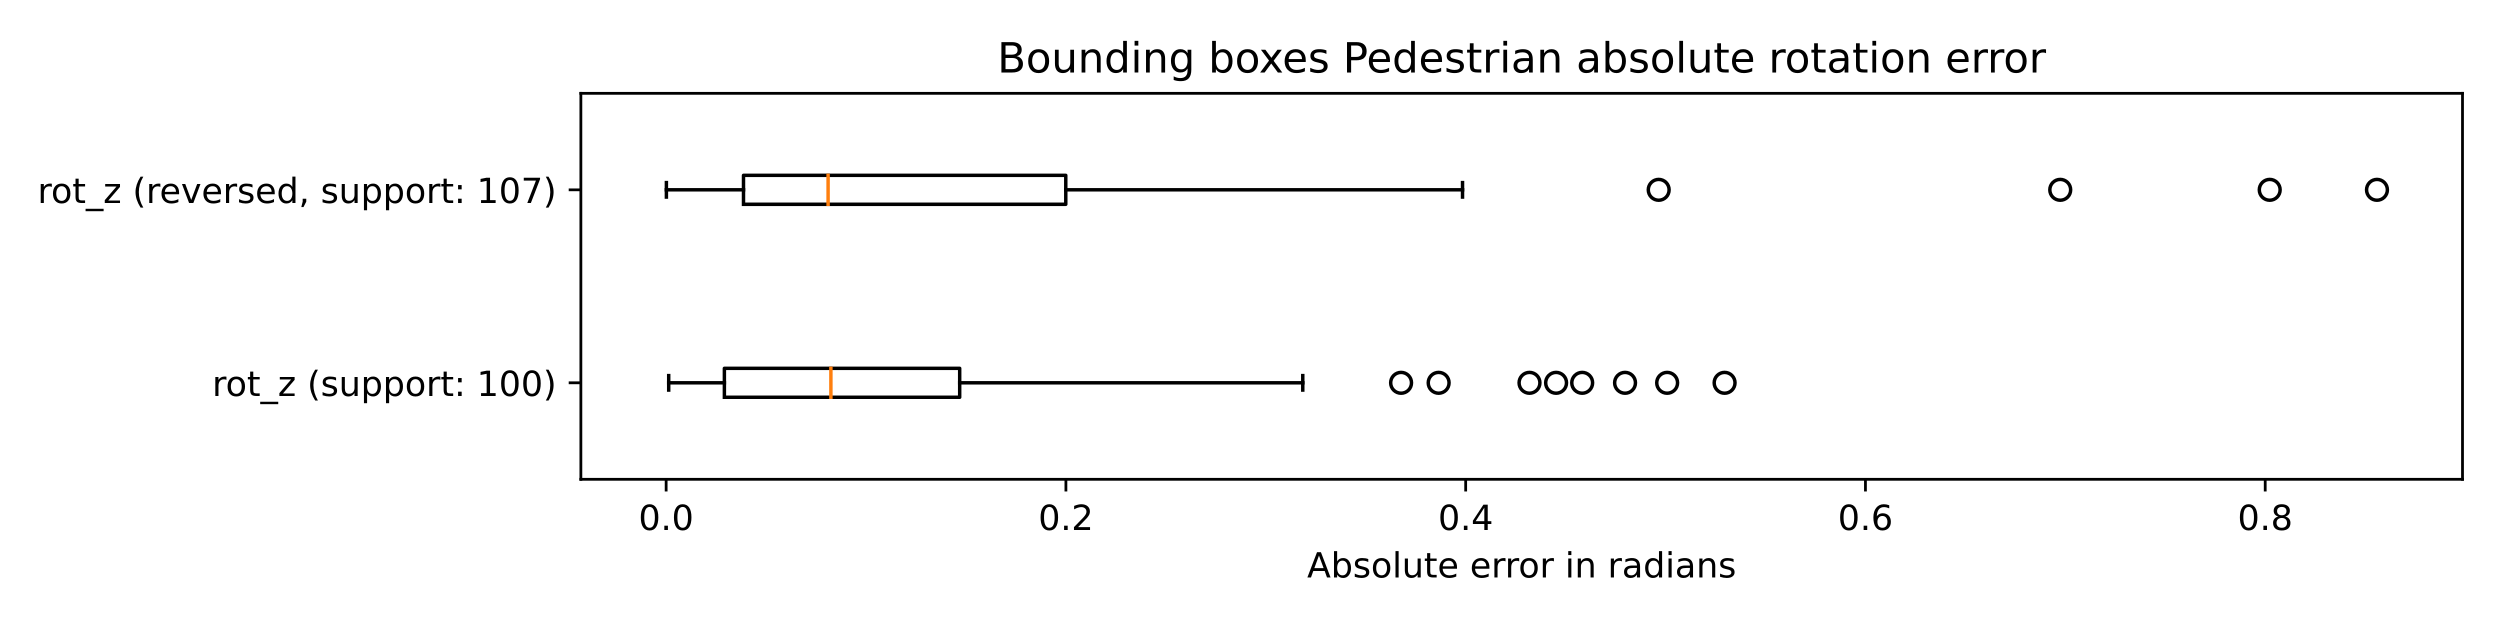
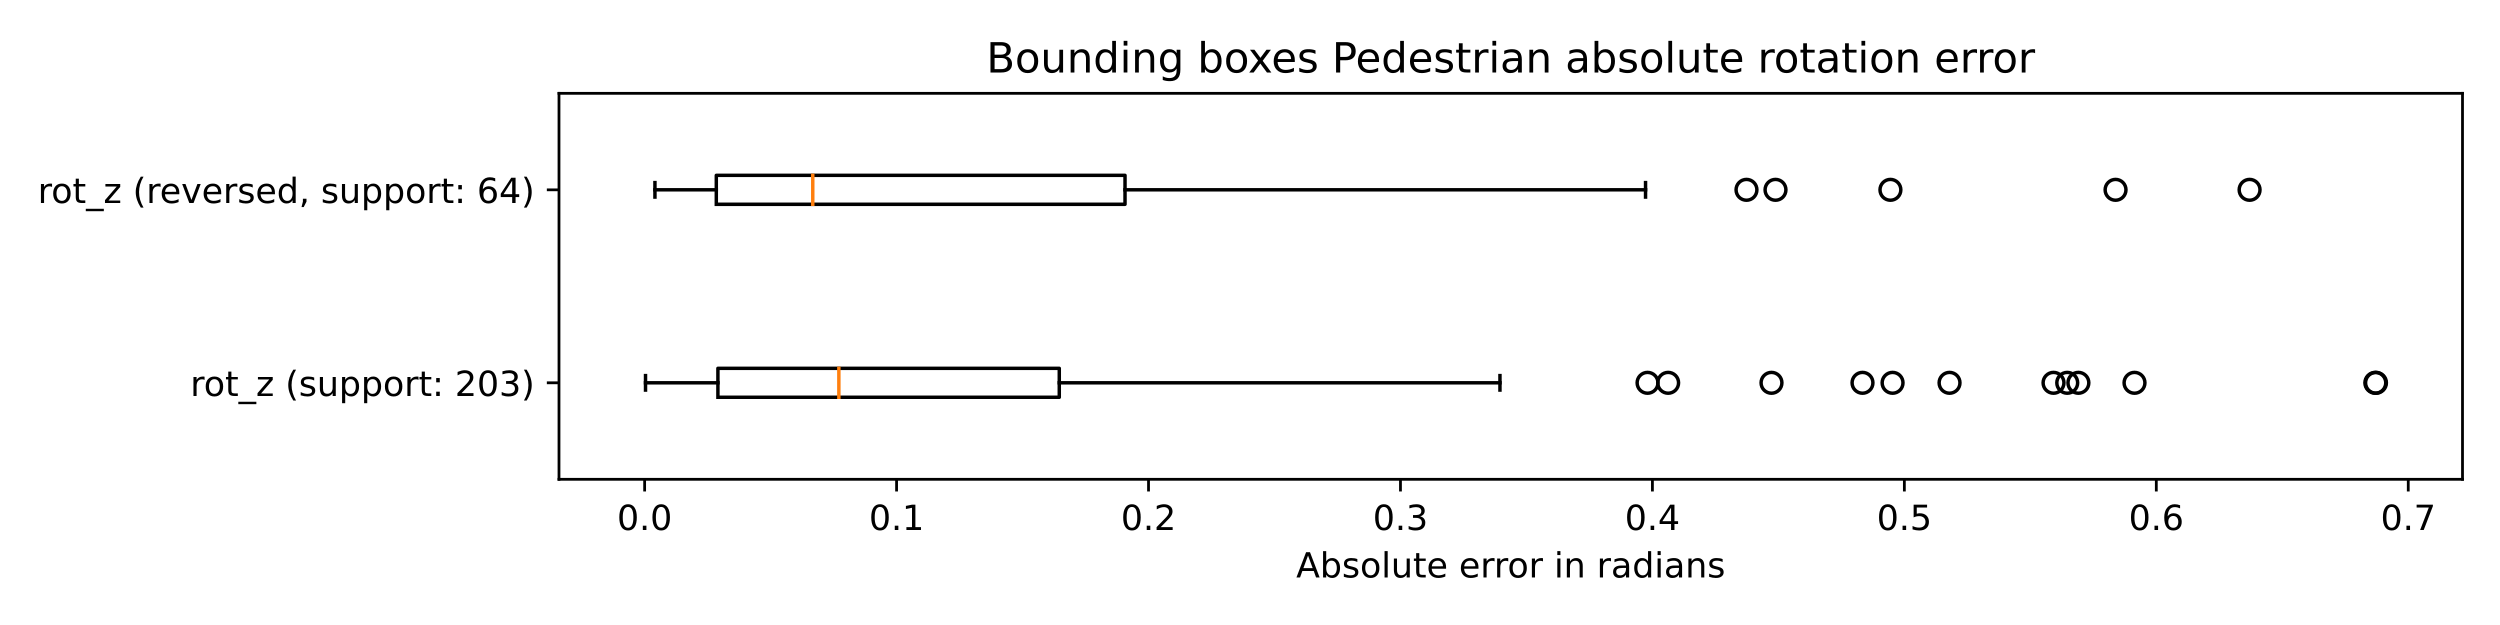
<svg xmlns="http://www.w3.org/2000/svg" xmlns:xlink="http://www.w3.org/1999/xlink" width="720pt" height="180pt" viewBox="0 0 720 180" version="1.1">
  <defs>
    <style type="text/css">*{stroke-linejoin: round; stroke-linecap: butt}</style>
  </defs>
  <g id="figure_1">
    <g id="patch_1">
      <path d="M 0 180  L 720 180  L 720 0  L 0 0  z " style="fill: #ffffff" />
    </g>
    <g id="axes_1">
      <g id="patch_2">
-         <path d="M 167.29 138.04  L 709.2 138.04  L 709.2 26.88  L 167.29 26.88  z " style="fill: #ffffff" />
+         <path d="M 160.99 138.04  L 709.2 138.04  L 709.2 26.88  L 160.99 26.88  z " style="fill: #ffffff" />
      </g>
      <g id="matplotlib.axis_1">
        <g id="xtick_1">
          <g id="line2d_1">
            <defs>
-               <path id="m4c9acc784c" d="M 0 0  L 0 3.5  " style="stroke: #000000; stroke-width: 0.8" />
+               <path id="m90c10b2cc5" d="M 0 0  L 0 3.5  " style="stroke: #000000; stroke-width: 0.8" />
            </defs>
            <g>
-               <use xlink:href="#m4c9acc784c" x="191.848" y="138.04" style="stroke: #000000; stroke-width: 0.8" />
+               <use xlink:href="#m90c10b2cc5" x="185.654" y="138.04" style="stroke: #000000; stroke-width: 0.8" />
            </g>
          </g>
          <g id="text_1">
-             <g transform="translate(183.8961 152.6384)scale(0.1 -0.1)">
+             <g transform="translate(177.7028 152.6384)scale(0.1 -0.1)">
              <defs>
                <path id="DejaVuSans-30" d="M 2034 4250  Q 1547 4250 1301 3770  Q 1056 3291 1056 2328  Q 1056 1369 1301 889  Q 1547 409 2034 409  Q 2525 409 2770 889  Q 3016 1369 3016 2328  Q 3016 3291 2770 3770  Q 2525 4250 2034 4250  z M 2034 4750  Q 2819 4750 3233 4129  Q 3647 3509 3647 2328  Q 3647 1150 3233 529  Q 2819 -91 2034 -91  Q 1250 -91 836 529  Q 422 1150 422 2328  Q 422 3509 836 4129  Q 1250 4750 2034 4750  z " transform="scale(0.015625)" />
                <path id="DejaVuSans-2e" d="M 684 794  L 1344 794  L 1344 0  L 684 0  L 684 794  z " transform="scale(0.015625)" />
              </defs>
              <use xlink:href="#DejaVuSans-30" />
              <use xlink:href="#DejaVuSans-2e" x="63.623" />
              <use xlink:href="#DejaVuSans-30" x="95.41" />
            </g>
          </g>
        </g>
        <g id="xtick_2">
          <g id="line2d_2">
            <g>
-               <use xlink:href="#m4c9acc784c" x="306.981" y="138.04" style="stroke: #000000; stroke-width: 0.8" />
+               <use xlink:href="#m90c10b2cc5" x="258.215" y="138.04" style="stroke: #000000; stroke-width: 0.8" />
            </g>
          </g>
          <g id="text_2">
-             <g transform="translate(299.0295 152.6384)scale(0.1 -0.1)">
-               <defs>
-                 <path id="DejaVuSans-32" d="M 1228 531  L 3431 531  L 3431 0  L 469 0  L 469 531  Q 828 903 1448 1529  Q 2069 2156 2228 2338  Q 2531 2678 2651 2914  Q 2772 3150 2772 3378  Q 2772 3750 2511 3984  Q 2250 4219 1831 4219  Q 1534 4219 1204 4116  Q 875 4013 500 3803  L 500 4441  Q 881 4594 1212 4672  Q 1544 4750 1819 4750  Q 2544 4750 2975 4387  Q 3406 4025 3406 3419  Q 3406 3131 3298 2873  Q 3191 2616 2906 2266  Q 2828 2175 2409 1742  Q 1991 1309 1228 531  z " transform="scale(0.015625)" />
-               </defs>
-               <use xlink:href="#DejaVuSans-30" />
-               <use xlink:href="#DejaVuSans-2e" x="63.623" />
-               <use xlink:href="#DejaVuSans-32" x="95.41" />
+             <g transform="translate(250.2632 152.6384)scale(0.1 -0.1)">
+               <defs>
+                 <path id="DejaVuSans-31" d="M 794 531  L 1825 531  L 1825 4091  L 703 3866  L 703 4441  L 1819 4666  L 2450 4666  L 2450 531  L 3481 531  L 3481 0  L 794 0  L 794 531  z " transform="scale(0.015625)" />
+               </defs>
+               <use xlink:href="#DejaVuSans-30" />
+               <use xlink:href="#DejaVuSans-2e" x="63.623" />
+               <use xlink:href="#DejaVuSans-31" x="95.41" />
            </g>
          </g>
        </g>
        <g id="xtick_3">
          <g id="line2d_3">
            <g>
-               <use xlink:href="#m4c9acc784c" x="422.114" y="138.04" style="stroke: #000000; stroke-width: 0.8" />
+               <use xlink:href="#m90c10b2cc5" x="330.775" y="138.04" style="stroke: #000000; stroke-width: 0.8" />
            </g>
          </g>
          <g id="text_3">
-             <g transform="translate(414.1629 152.6384)scale(0.1 -0.1)">
-               <defs>
-                 <path id="DejaVuSans-34" d="M 2419 4116  L 825 1625  L 2419 1625  L 2419 4116  z M 2253 4666  L 3047 4666  L 3047 1625  L 3713 1625  L 3713 1100  L 3047 1100  L 3047 0  L 2419 0  L 2419 1100  L 313 1100  L 313 1709  L 2253 4666  z " transform="scale(0.015625)" />
-               </defs>
-               <use xlink:href="#DejaVuSans-30" />
-               <use xlink:href="#DejaVuSans-2e" x="63.623" />
-               <use xlink:href="#DejaVuSans-34" x="95.41" />
+             <g transform="translate(322.8235 152.6384)scale(0.1 -0.1)">
+               <defs>
+                 <path id="DejaVuSans-32" d="M 1228 531  L 3431 531  L 3431 0  L 469 0  L 469 531  Q 828 903 1448 1529  Q 2069 2156 2228 2338  Q 2531 2678 2651 2914  Q 2772 3150 2772 3378  Q 2772 3750 2511 3984  Q 2250 4219 1831 4219  Q 1534 4219 1204 4116  Q 875 4013 500 3803  L 500 4441  Q 881 4594 1212 4672  Q 1544 4750 1819 4750  Q 2544 4750 2975 4387  Q 3406 4025 3406 3419  Q 3406 3131 3298 2873  Q 3191 2616 2906 2266  Q 2828 2175 2409 1742  Q 1991 1309 1228 531  z " transform="scale(0.015625)" />
+               </defs>
+               <use xlink:href="#DejaVuSans-30" />
+               <use xlink:href="#DejaVuSans-2e" x="63.623" />
+               <use xlink:href="#DejaVuSans-32" x="95.41" />
            </g>
          </g>
        </g>
        <g id="xtick_4">
          <g id="line2d_4">
            <g>
-               <use xlink:href="#m4c9acc784c" x="537.248" y="138.04" style="stroke: #000000; stroke-width: 0.8" />
+               <use xlink:href="#m90c10b2cc5" x="403.335" y="138.04" style="stroke: #000000; stroke-width: 0.8" />
            </g>
          </g>
          <g id="text_4">
-             <g transform="translate(529.2962 152.6384)scale(0.1 -0.1)">
-               <defs>
-                 <path id="DejaVuSans-36" d="M 2113 2584  Q 1688 2584 1439 2293  Q 1191 2003 1191 1497  Q 1191 994 1439 701  Q 1688 409 2113 409  Q 2538 409 2786 701  Q 3034 994 3034 1497  Q 3034 2003 2786 2293  Q 2538 2584 2113 2584  z M 3366 4563  L 3366 3988  Q 3128 4100 2886 4159  Q 2644 4219 2406 4219  Q 1781 4219 1451 3797  Q 1122 3375 1075 2522  Q 1259 2794 1537 2939  Q 1816 3084 2150 3084  Q 2853 3084 3261 2657  Q 3669 2231 3669 1497  Q 3669 778 3244 343  Q 2819 -91 2113 -91  Q 1303 -91 875 529  Q 447 1150 447 2328  Q 447 3434 972 4092  Q 1497 4750 2381 4750  Q 2619 4750 2861 4703  Q 3103 4656 3366 4563  z " transform="scale(0.015625)" />
-               </defs>
-               <use xlink:href="#DejaVuSans-30" />
-               <use xlink:href="#DejaVuSans-2e" x="63.623" />
-               <use xlink:href="#DejaVuSans-36" x="95.41" />
+             <g transform="translate(395.3838 152.6384)scale(0.1 -0.1)">
+               <defs>
+                 <path id="DejaVuSans-33" d="M 2597 2516  Q 3050 2419 3304 2112  Q 3559 1806 3559 1356  Q 3559 666 3084 287  Q 2609 -91 1734 -91  Q 1441 -91 1130 -33  Q 819 25 488 141  L 488 750  Q 750 597 1062 519  Q 1375 441 1716 441  Q 2309 441 2620 675  Q 2931 909 2931 1356  Q 2931 1769 2642 2001  Q 2353 2234 1838 2234  L 1294 2234  L 1294 2753  L 1863 2753  Q 2328 2753 2575 2939  Q 2822 3125 2822 3475  Q 2822 3834 2567 4026  Q 2313 4219 1838 4219  Q 1578 4219 1281 4162  Q 984 4106 628 3988  L 628 4550  Q 988 4650 1302 4700  Q 1616 4750 1894 4750  Q 2613 4750 3031 4423  Q 3450 4097 3450 3541  Q 3450 3153 3228 2886  Q 3006 2619 2597 2516  z " transform="scale(0.015625)" />
+               </defs>
+               <use xlink:href="#DejaVuSans-30" />
+               <use xlink:href="#DejaVuSans-2e" x="63.623" />
+               <use xlink:href="#DejaVuSans-33" x="95.41" />
            </g>
          </g>
        </g>
        <g id="xtick_5">
          <g id="line2d_5">
            <g>
-               <use xlink:href="#m4c9acc784c" x="652.381" y="138.04" style="stroke: #000000; stroke-width: 0.8" />
+               <use xlink:href="#m90c10b2cc5" x="475.896" y="138.04" style="stroke: #000000; stroke-width: 0.8" />
            </g>
          </g>
          <g id="text_5">
-             <g transform="translate(644.4296 152.6384)scale(0.1 -0.1)">
-               <defs>
-                 <path id="DejaVuSans-38" d="M 2034 2216  Q 1584 2216 1326 1975  Q 1069 1734 1069 1313  Q 1069 891 1326 650  Q 1584 409 2034 409  Q 2484 409 2743 651  Q 3003 894 3003 1313  Q 3003 1734 2745 1975  Q 2488 2216 2034 2216  z M 1403 2484  Q 997 2584 770 2862  Q 544 3141 544 3541  Q 544 4100 942 4425  Q 1341 4750 2034 4750  Q 2731 4750 3128 4425  Q 3525 4100 3525 3541  Q 3525 3141 3298 2862  Q 3072 2584 2669 2484  Q 3125 2378 3379 2068  Q 3634 1759 3634 1313  Q 3634 634 3220 271  Q 2806 -91 2034 -91  Q 1263 -91 848 271  Q 434 634 434 1313  Q 434 1759 690 2068  Q 947 2378 1403 2484  z M 1172 3481  Q 1172 3119 1398 2916  Q 1625 2713 2034 2713  Q 2441 2713 2670 2916  Q 2900 3119 2900 3481  Q 2900 3844 2670 4047  Q 2441 4250 2034 4250  Q 1625 4250 1398 4047  Q 1172 3844 1172 3481  z " transform="scale(0.015625)" />
-               </defs>
-               <use xlink:href="#DejaVuSans-30" />
-               <use xlink:href="#DejaVuSans-2e" x="63.623" />
-               <use xlink:href="#DejaVuSans-38" x="95.41" />
-             </g>
-           </g>
-         </g>
-         <g id="text_6">
-           <g transform="translate(376.4442 166.3166)scale(0.1 -0.1)">
+             <g transform="translate(467.9442 152.6384)scale(0.1 -0.1)">
+               <defs>
+                 <path id="DejaVuSans-34" d="M 2419 4116  L 825 1625  L 2419 1625  L 2419 4116  z M 2253 4666  L 3047 4666  L 3047 1625  L 3713 1625  L 3713 1100  L 3047 1100  L 3047 0  L 2419 0  L 2419 1100  L 313 1100  L 313 1709  L 2253 4666  z " transform="scale(0.015625)" />
+               </defs>
+               <use xlink:href="#DejaVuSans-30" />
+               <use xlink:href="#DejaVuSans-2e" x="63.623" />
+               <use xlink:href="#DejaVuSans-34" x="95.41" />
+             </g>
+           </g>
+         </g>
+         <g id="xtick_6">
+           <g id="line2d_6">
+             <g>
+               <use xlink:href="#m90c10b2cc5" x="548.456" y="138.04" style="stroke: #000000; stroke-width: 0.8" />
+             </g>
+           </g>
+           <g id="text_6">
+             <g transform="translate(540.5045 152.6384)scale(0.1 -0.1)">
+               <defs>
+                 <path id="DejaVuSans-35" d="M 691 4666  L 3169 4666  L 3169 4134  L 1269 4134  L 1269 2991  Q 1406 3038 1543 3061  Q 1681 3084 1819 3084  Q 2600 3084 3056 2656  Q 3513 2228 3513 1497  Q 3513 744 3044 326  Q 2575 -91 1722 -91  Q 1428 -91 1123 -41  Q 819 9 494 109  L 494 744  Q 775 591 1075 516  Q 1375 441 1709 441  Q 2250 441 2565 725  Q 2881 1009 2881 1497  Q 2881 1984 2565 2268  Q 2250 2553 1709 2553  Q 1456 2553 1204 2497  Q 953 2441 691 2322  L 691 4666  z " transform="scale(0.015625)" />
+               </defs>
+               <use xlink:href="#DejaVuSans-30" />
+               <use xlink:href="#DejaVuSans-2e" x="63.623" />
+               <use xlink:href="#DejaVuSans-35" x="95.41" />
+             </g>
+           </g>
+         </g>
+         <g id="xtick_7">
+           <g id="line2d_7">
+             <g>
+               <use xlink:href="#m90c10b2cc5" x="621.016" y="138.04" style="stroke: #000000; stroke-width: 0.8" />
+             </g>
+           </g>
+           <g id="text_7">
+             <g transform="translate(613.0649 152.6384)scale(0.1 -0.1)">
+               <defs>
+                 <path id="DejaVuSans-36" d="M 2113 2584  Q 1688 2584 1439 2293  Q 1191 2003 1191 1497  Q 1191 994 1439 701  Q 1688 409 2113 409  Q 2538 409 2786 701  Q 3034 994 3034 1497  Q 3034 2003 2786 2293  Q 2538 2584 2113 2584  z M 3366 4563  L 3366 3988  Q 3128 4100 2886 4159  Q 2644 4219 2406 4219  Q 1781 4219 1451 3797  Q 1122 3375 1075 2522  Q 1259 2794 1537 2939  Q 1816 3084 2150 3084  Q 2853 3084 3261 2657  Q 3669 2231 3669 1497  Q 3669 778 3244 343  Q 2819 -91 2113 -91  Q 1303 -91 875 529  Q 447 1150 447 2328  Q 447 3434 972 4092  Q 1497 4750 2381 4750  Q 2619 4750 2861 4703  Q 3103 4656 3366 4563  z " transform="scale(0.015625)" />
+               </defs>
+               <use xlink:href="#DejaVuSans-30" />
+               <use xlink:href="#DejaVuSans-2e" x="63.623" />
+               <use xlink:href="#DejaVuSans-36" x="95.41" />
+             </g>
+           </g>
+         </g>
+         <g id="xtick_8">
+           <g id="line2d_8">
+             <g>
+               <use xlink:href="#m90c10b2cc5" x="693.577" y="138.04" style="stroke: #000000; stroke-width: 0.8" />
+             </g>
+           </g>
+           <g id="text_8">
+             <g transform="translate(685.6252 152.6384)scale(0.1 -0.1)">
+               <defs>
+                 <path id="DejaVuSans-37" d="M 525 4666  L 3525 4666  L 3525 4397  L 1831 0  L 1172 0  L 2766 4134  L 525 4134  L 525 4666  z " transform="scale(0.015625)" />
+               </defs>
+               <use xlink:href="#DejaVuSans-30" />
+               <use xlink:href="#DejaVuSans-2e" x="63.623" />
+               <use xlink:href="#DejaVuSans-37" x="95.41" />
+             </g>
+           </g>
+         </g>
+         <g id="text_9">
+           <g transform="translate(373.2942 166.3166)scale(0.1 -0.1)">
            <defs>
              <path id="DejaVuSans-41" d="M 2188 4044  L 1331 1722  L 3047 1722  L 2188 4044  z M 1831 4666  L 2547 4666  L 4325 0  L 3669 0  L 3244 1197  L 1141 1197  L 716 0  L 50 0  L 1831 4666  z " transform="scale(0.015625)" />
              <path id="DejaVuSans-62" d="M 3116 1747  Q 3116 2381 2855 2742  Q 2594 3103 2138 3103  Q 1681 3103 1420 2742  Q 1159 2381 1159 1747  Q 1159 1113 1420 752  Q 1681 391 2138 391  Q 2594 391 2855 752  Q 3116 1113 3116 1747  z M 1159 2969  Q 1341 3281 1617 3432  Q 1894 3584 2278 3584  Q 2916 3584 3314 3078  Q 3713 2572 3713 1747  Q 3713 922 3314 415  Q 2916 -91 2278 -91  Q 1894 -91 1617 61  Q 1341 213 1159 525  L 1159 0  L 581 0  L 581 4863  L 1159 4863  L 1159 2969  z " transform="scale(0.015625)" />
              <path id="DejaVuSans-73" d="M 2834 3397  L 2834 2853  Q 2591 2978 2328 3040  Q 2066 3103 1784 3103  Q 1356 3103 1142 2972  Q 928 2841 928 2578  Q 928 2378 1081 2264  Q 1234 2150 1697 2047  L 1894 2003  Q 2506 1872 2764 1633  Q 3022 1394 3022 966  Q 3022 478 2636 193  Q 2250 -91 1575 -91  Q 1294 -91 989 -36  Q 684 19 347 128  L 347 722  Q 666 556 975 473  Q 1284 391 1588 391  Q 1994 391 2212 530  Q 2431 669 2431 922  Q 2431 1156 2273 1281  Q 2116 1406 1581 1522  L 1381 1569  Q 847 1681 609 1914  Q 372 2147 372 2553  Q 372 3047 722 3315  Q 1072 3584 1716 3584  Q 2034 3584 2315 3537  Q 2597 3491 2834 3397  z " transform="scale(0.015625)" />
              <path id="DejaVuSans-6f" d="M 1959 3097  Q 1497 3097 1228 2736  Q 959 2375 959 1747  Q 959 1119 1226 758  Q 1494 397 1959 397  Q 2419 397 2687 759  Q 2956 1122 2956 1747  Q 2956 2369 2687 2733  Q 2419 3097 1959 3097  z M 1959 3584  Q 2709 3584 3137 3096  Q 3566 2609 3566 1747  Q 3566 888 3137 398  Q 2709 -91 1959 -91  Q 1206 -91 779 398  Q 353 888 353 1747  Q 353 2609 779 3096  Q 1206 3584 1959 3584  z " transform="scale(0.015625)" />
              <path id="DejaVuSans-6c" d="M 603 4863  L 1178 4863  L 1178 0  L 603 0  L 603 4863  z " transform="scale(0.015625)" />
              <path id="DejaVuSans-75" d="M 544 1381  L 544 3500  L 1119 3500  L 1119 1403  Q 1119 906 1312 657  Q 1506 409 1894 409  Q 2359 409 2629 706  Q 2900 1003 2900 1516  L 2900 3500  L 3475 3500  L 3475 0  L 2900 0  L 2900 538  Q 2691 219 2414 64  Q 2138 -91 1772 -91  Q 1169 -91 856 284  Q 544 659 544 1381  z M 1991 3584  L 1991 3584  z " transform="scale(0.015625)" />
              <path id="DejaVuSans-74" d="M 1172 4494  L 1172 3500  L 2356 3500  L 2356 3053  L 1172 3053  L 1172 1153  Q 1172 725 1289 603  Q 1406 481 1766 481  L 2356 481  L 2356 0  L 1766 0  Q 1100 0 847 248  Q 594 497 594 1153  L 594 3053  L 172 3053  L 172 3500  L 594 3500  L 594 4494  L 1172 4494  z " transform="scale(0.015625)" />
              <path id="DejaVuSans-65" d="M 3597 1894  L 3597 1613  L 953 1613  Q 991 1019 1311 708  Q 1631 397 2203 397  Q 2534 397 2845 478  Q 3156 559 3463 722  L 3463 178  Q 3153 47 2828 -22  Q 2503 -91 2169 -91  Q 1331 -91 842 396  Q 353 884 353 1716  Q 353 2575 817 3079  Q 1281 3584 2069 3584  Q 2775 3584 3186 3129  Q 3597 2675 3597 1894  z M 3022 2063  Q 3016 2534 2758 2815  Q 2500 3097 2075 3097  Q 1594 3097 1305 2825  Q 1016 2553 972 2059  L 3022 2063  z " transform="scale(0.015625)" />
              <path id="DejaVuSans-20" transform="scale(0.015625)" />
              <path id="DejaVuSans-72" d="M 2631 2963  Q 2534 3019 2420 3045  Q 2306 3072 2169 3072  Q 1681 3072 1420 2755  Q 1159 2438 1159 1844  L 1159 0  L 581 0  L 581 3500  L 1159 3500  L 1159 2956  Q 1341 3275 1631 3429  Q 1922 3584 2338 3584  Q 2397 3584 2469 3576  Q 2541 3569 2628 3553  L 2631 2963  z " transform="scale(0.015625)" />
              <path id="DejaVuSans-69" d="M 603 3500  L 1178 3500  L 1178 0  L 603 0  L 603 3500  z M 603 4863  L 1178 4863  L 1178 4134  L 603 4134  L 603 4863  z " transform="scale(0.015625)" />
              <path id="DejaVuSans-6e" d="M 3513 2113  L 3513 0  L 2938 0  L 2938 2094  Q 2938 2591 2744 2837  Q 2550 3084 2163 3084  Q 1697 3084 1428 2787  Q 1159 2491 1159 1978  L 1159 0  L 581 0  L 581 3500  L 1159 3500  L 1159 2956  Q 1366 3272 1645 3428  Q 1925 3584 2291 3584  Q 2894 3584 3203 3211  Q 3513 2838 3513 2113  z " transform="scale(0.015625)" />
              <path id="DejaVuSans-61" d="M 2194 1759  Q 1497 1759 1228 1600  Q 959 1441 959 1056  Q 959 750 1161 570  Q 1363 391 1709 391  Q 2188 391 2477 730  Q 2766 1069 2766 1631  L 2766 1759  L 2194 1759  z M 3341 1997  L 3341 0  L 2766 0  L 2766 531  Q 2569 213 2275 61  Q 1981 -91 1556 -91  Q 1019 -91 701 211  Q 384 513 384 1019  Q 384 1609 779 1909  Q 1175 2209 1959 2209  L 2766 2209  L 2766 2266  Q 2766 2663 2505 2880  Q 2244 3097 1772 3097  Q 1472 3097 1187 3025  Q 903 2953 641 2809  L 641 3341  Q 956 3463 1253 3523  Q 1550 3584 1831 3584  Q 2591 3584 2966 3190  Q 3341 2797 3341 1997  z " transform="scale(0.015625)" />
              <path id="DejaVuSans-64" d="M 2906 2969  L 2906 4863  L 3481 4863  L 3481 0  L 2906 0  L 2906 525  Q 2725 213 2448 61  Q 2172 -91 1784 -91  Q 1150 -91 751 415  Q 353 922 353 1747  Q 353 2572 751 3078  Q 1150 3584 1784 3584  Q 2172 3584 2448 3432  Q 2725 3281 2906 2969  z M 947 1747  Q 947 1113 1208 752  Q 1469 391 1925 391  Q 2381 391 2643 752  Q 2906 1113 2906 1747  Q 2906 2381 2643 2742  Q 2381 3103 1925 3103  Q 1469 3103 1208 2742  Q 947 2381 947 1747  z " transform="scale(0.015625)" />
            </defs>
            <use xlink:href="#DejaVuSans-41" />
            <use xlink:href="#DejaVuSans-62" x="68.408" />
            <use xlink:href="#DejaVuSans-73" x="131.885" />
            <use xlink:href="#DejaVuSans-6f" x="183.984" />
            <use xlink:href="#DejaVuSans-6c" x="245.166" />
            <use xlink:href="#DejaVuSans-75" x="272.949" />
            <use xlink:href="#DejaVuSans-74" x="336.328" />
            <use xlink:href="#DejaVuSans-65" x="375.537" />
            <use xlink:href="#DejaVuSans-20" x="437.061" />
            <use xlink:href="#DejaVuSans-65" x="468.848" />
            <use xlink:href="#DejaVuSans-72" x="530.371" />
            <use xlink:href="#DejaVuSans-72" x="569.734" />
            <use xlink:href="#DejaVuSans-6f" x="608.598" />
            <use xlink:href="#DejaVuSans-72" x="669.779" />
            <use xlink:href="#DejaVuSans-20" x="710.893" />
            <use xlink:href="#DejaVuSans-69" x="742.68" />
            <use xlink:href="#DejaVuSans-6e" x="770.463" />
            <use xlink:href="#DejaVuSans-20" x="833.842" />
            <use xlink:href="#DejaVuSans-72" x="865.629" />
            <use xlink:href="#DejaVuSans-61" x="906.742" />
            <use xlink:href="#DejaVuSans-64" x="968.021" />
            <use xlink:href="#DejaVuSans-69" x="1031.498" />
            <use xlink:href="#DejaVuSans-61" x="1059.281" />
            <use xlink:href="#DejaVuSans-6e" x="1120.561" />
            <use xlink:href="#DejaVuSans-73" x="1183.939" />
          </g>
        </g>
      </g>
      <g id="matplotlib.axis_2">
        <g id="ytick_1">
-           <g id="line2d_6">
+           <g id="line2d_9">
            <defs>
-               <path id="me94df5d386" d="M 0 0  L -3.5 0  " style="stroke: #000000; stroke-width: 0.8" />
+               <path id="md25cdc3405" d="M 0 0  L -3.5 0  " style="stroke: #000000; stroke-width: 0.8" />
            </defs>
            <g>
-               <use xlink:href="#me94df5d386" x="167.29" y="110.25" style="stroke: #000000; stroke-width: 0.8" />
-             </g>
-           </g>
-           <g id="text_7">
-             <g transform="translate(61.10719 114.0438)scale(0.1 -0.1)">
+               <use xlink:href="#md25cdc3405" x="160.99" y="110.25" style="stroke: #000000; stroke-width: 0.8" />
+             </g>
+           </g>
+           <g id="text_10">
+             <g transform="translate(54.80719 114.0438)scale(0.1 -0.1)">
              <defs>
                <path id="DejaVuSans-5f" d="M 3263 -1063  L 3263 -1509  L -63 -1509  L -63 -1063  L 3263 -1063  z " transform="scale(0.015625)" />
                <path id="DejaVuSans-7a" d="M 353 3500  L 3084 3500  L 3084 2975  L 922 459  L 3084 459  L 3084 0  L 275 0  L 275 525  L 2438 3041  L 353 3041  L 353 3500  z " transform="scale(0.015625)" />
                <path id="DejaVuSans-28" d="M 1984 4856  Q 1566 4138 1362 3434  Q 1159 2731 1159 2009  Q 1159 1288 1364 580  Q 1569 -128 1984 -844  L 1484 -844  Q 1016 -109 783 600  Q 550 1309 550 2009  Q 550 2706 781 3412  Q 1013 4119 1484 4856  L 1984 4856  z " transform="scale(0.015625)" />
                <path id="DejaVuSans-70" d="M 1159 525  L 1159 -1331  L 581 -1331  L 581 3500  L 1159 3500  L 1159 2969  Q 1341 3281 1617 3432  Q 1894 3584 2278 3584  Q 2916 3584 3314 3078  Q 3713 2572 3713 1747  Q 3713 922 3314 415  Q 2916 -91 2278 -91  Q 1894 -91 1617 61  Q 1341 213 1159 525  z M 3116 1747  Q 3116 2381 2855 2742  Q 2594 3103 2138 3103  Q 1681 3103 1420 2742  Q 1159 2381 1159 1747  Q 1159 1113 1420 752  Q 1681 391 2138 391  Q 2594 391 2855 752  Q 3116 1113 3116 1747  z " transform="scale(0.015625)" />
                <path id="DejaVuSans-3a" d="M 750 794  L 1409 794  L 1409 0  L 750 0  L 750 794  z M 750 3309  L 1409 3309  L 1409 2516  L 750 2516  L 750 3309  z " transform="scale(0.015625)" />
-                 <path id="DejaVuSans-31" d="M 794 531  L 1825 531  L 1825 4091  L 703 3866  L 703 4441  L 1819 4666  L 2450 4666  L 2450 531  L 3481 531  L 3481 0  L 794 0  L 794 531  z " transform="scale(0.015625)" />
                <path id="DejaVuSans-29" d="M 513 4856  L 1013 4856  Q 1481 4119 1714 3412  Q 1947 2706 1947 2009  Q 1947 1309 1714 600  Q 1481 -109 1013 -844  L 513 -844  Q 928 -128 1133 580  Q 1338 1288 1338 2009  Q 1338 2731 1133 3434  Q 928 4138 513 4856  z " transform="scale(0.015625)" />
              </defs>
              <use xlink:href="#DejaVuSans-72" />
              <use xlink:href="#DejaVuSans-6f" x="38.863" />
              <use xlink:href="#DejaVuSans-74" x="100.045" />
              <use xlink:href="#DejaVuSans-5f" x="139.254" />
              <use xlink:href="#DejaVuSans-7a" x="189.254" />
              <use xlink:href="#DejaVuSans-20" x="241.744" />
              <use xlink:href="#DejaVuSans-28" x="273.531" />
              <use xlink:href="#DejaVuSans-73" x="312.545" />
              <use xlink:href="#DejaVuSans-75" x="364.645" />
              <use xlink:href="#DejaVuSans-70" x="428.023" />
              <use xlink:href="#DejaVuSans-70" x="491.5" />
              <use xlink:href="#DejaVuSans-6f" x="554.977" />
              <use xlink:href="#DejaVuSans-72" x="616.158" />
              <use xlink:href="#DejaVuSans-74" x="657.271" />
              <use xlink:href="#DejaVuSans-3a" x="696.48" />
              <use xlink:href="#DejaVuSans-20" x="730.172" />
-               <use xlink:href="#DejaVuSans-31" x="761.959" />
+               <use xlink:href="#DejaVuSans-32" x="761.959" />
              <use xlink:href="#DejaVuSans-30" x="825.582" />
-               <use xlink:href="#DejaVuSans-30" x="889.205" />
+               <use xlink:href="#DejaVuSans-33" x="889.205" />
              <use xlink:href="#DejaVuSans-29" x="952.828" />
            </g>
          </g>
        </g>
        <g id="ytick_2">
-           <g id="line2d_7">
-             <g>
-               <use xlink:href="#me94df5d386" x="167.29" y="54.67" style="stroke: #000000; stroke-width: 0.8" />
-             </g>
-           </g>
-           <g id="text_8">
-             <g transform="translate(10.81813 58.46922)scale(0.1 -0.1)">
+           <g id="line2d_10">
+             <g>
+               <use xlink:href="#md25cdc3405" x="160.99" y="54.67" style="stroke: #000000; stroke-width: 0.8" />
+             </g>
+           </g>
+           <g id="text_11">
+             <g transform="translate(10.88063 58.46922)scale(0.1 -0.1)">
              <defs>
                <path id="DejaVuSans-76" d="M 191 3500  L 800 3500  L 1894 563  L 2988 3500  L 3597 3500  L 2284 0  L 1503 0  L 191 3500  z " transform="scale(0.015625)" />
                <path id="DejaVuSans-2c" d="M 750 794  L 1409 794  L 1409 256  L 897 -744  L 494 -744  L 750 256  L 750 794  z " transform="scale(0.015625)" />
-                 <path id="DejaVuSans-37" d="M 525 4666  L 3525 4666  L 3525 4397  L 1831 0  L 1172 0  L 2766 4134  L 525 4134  L 525 4666  z " transform="scale(0.015625)" />
              </defs>
              <use xlink:href="#DejaVuSans-72" />
              <use xlink:href="#DejaVuSans-6f" x="38.863" />
              <use xlink:href="#DejaVuSans-74" x="100.045" />
              <use xlink:href="#DejaVuSans-5f" x="139.254" />
              <use xlink:href="#DejaVuSans-7a" x="189.254" />
              <use xlink:href="#DejaVuSans-20" x="241.744" />
              <use xlink:href="#DejaVuSans-28" x="273.531" />
              <use xlink:href="#DejaVuSans-72" x="312.545" />
              <use xlink:href="#DejaVuSans-65" x="351.408" />
              <use xlink:href="#DejaVuSans-76" x="412.932" />
              <use xlink:href="#DejaVuSans-65" x="472.111" />
              <use xlink:href="#DejaVuSans-72" x="533.635" />
              <use xlink:href="#DejaVuSans-73" x="574.748" />
              <use xlink:href="#DejaVuSans-65" x="626.848" />
              <use xlink:href="#DejaVuSans-64" x="688.371" />
              <use xlink:href="#DejaVuSans-2c" x="751.848" />
              <use xlink:href="#DejaVuSans-20" x="783.635" />
              <use xlink:href="#DejaVuSans-73" x="815.422" />
              <use xlink:href="#DejaVuSans-75" x="867.521" />
              <use xlink:href="#DejaVuSans-70" x="930.9" />
              <use xlink:href="#DejaVuSans-70" x="994.377" />
              <use xlink:href="#DejaVuSans-6f" x="1057.854" />
              <use xlink:href="#DejaVuSans-72" x="1119.035" />
              <use xlink:href="#DejaVuSans-74" x="1160.148" />
              <use xlink:href="#DejaVuSans-3a" x="1199.357" />
              <use xlink:href="#DejaVuSans-20" x="1233.049" />
-               <use xlink:href="#DejaVuSans-31" x="1264.836" />
-               <use xlink:href="#DejaVuSans-30" x="1328.459" />
-               <use xlink:href="#DejaVuSans-37" x="1392.082" />
-               <use xlink:href="#DejaVuSans-29" x="1455.705" />
-             </g>
-           </g>
-         </g>
-       </g>
-       <g id="line2d_8">
-         <path d="M 208.621 114.418  L 208.621 106.082  L 276.389 106.082  L 276.389 114.418  L 208.621 114.418  " clip-path="url(#p472cbdaf27)" style="fill: none; stroke: #000000; stroke-linecap: square" />
-       </g>
-       <g id="line2d_9">
-         <path d="M 208.621 110.25  L 192.585 110.25  " clip-path="url(#p472cbdaf27)" style="fill: none; stroke: #000000; stroke-linecap: square" />
-       </g>
-       <g id="line2d_10">
-         <path d="M 276.389 110.25  L 375.196 110.25  " clip-path="url(#p472cbdaf27)" style="fill: none; stroke: #000000; stroke-linecap: square" />
+               <use xlink:href="#DejaVuSans-36" x="1264.836" />
+               <use xlink:href="#DejaVuSans-34" x="1328.459" />
+               <use xlink:href="#DejaVuSans-29" x="1392.082" />
+             </g>
+           </g>
+         </g>
      </g>
      <g id="line2d_11">
-         <path d="M 192.585 112.334  L 192.585 108.166  " clip-path="url(#p472cbdaf27)" style="fill: none; stroke: #000000; stroke-linecap: square" />
+         <path d="M 206.758 114.418  L 206.758 106.082  L 305.072 106.082  L 305.072 114.418  L 206.758 114.418  " clip-path="url(#p4d0af06fe3)" style="fill: none; stroke: #000000; stroke-linecap: square" />
      </g>
      <g id="line2d_12">
-         <path d="M 375.196 112.334  L 375.196 108.166  " clip-path="url(#p472cbdaf27)" style="fill: none; stroke: #000000; stroke-linecap: square" />
+         <path d="M 206.758 110.25  L 185.909 110.25  " clip-path="url(#p4d0af06fe3)" style="fill: none; stroke: #000000; stroke-linecap: square" />
      </g>
      <g id="line2d_13">
+         <path d="M 305.072 110.25  L 431.987 110.25  " clip-path="url(#p4d0af06fe3)" style="fill: none; stroke: #000000; stroke-linecap: square" />
+       </g>
+       <g id="line2d_14">
+         <path d="M 185.909 112.334  L 185.909 108.166  " clip-path="url(#p4d0af06fe3)" style="fill: none; stroke: #000000; stroke-linecap: square" />
+       </g>
+       <g id="line2d_15">
+         <path d="M 431.987 112.334  L 431.987 108.166  " clip-path="url(#p4d0af06fe3)" style="fill: none; stroke: #000000; stroke-linecap: square" />
+       </g>
+       <g id="line2d_16">
        <defs>
-           <path id="m1999e101f2" d="M 0 3  C 0.796 3 1.559 2.684 2.121 2.121  C 2.684 1.559 3 0.796 3 0  C 3 -0.796 2.684 -1.559 2.121 -2.121  C 1.559 -2.684 0.796 -3 0 -3  C -0.796 -3 -1.559 -2.684 -2.121 -2.121  C -2.684 -1.559 -3 -0.796 -3 0  C -3 0.796 -2.684 1.559 -2.121 2.121  C -1.559 2.684 -0.796 3 0 3  z " style="stroke: #000000" />
+           <path id="mb88e968dbe" d="M 0 3  C 0.796 3 1.559 2.684 2.121 2.121  C 2.684 1.559 3 0.796 3 0  C 3 -0.796 2.684 -1.559 2.121 -2.121  C 1.559 -2.684 0.796 -3 0 -3  C -0.796 -3 -1.559 -2.684 -2.121 -2.121  C -2.684 -1.559 -3 -0.796 -3 0  C -3 0.796 -2.684 1.559 -2.121 2.121  C -1.559 2.684 -0.796 3 0 3  z " style="stroke: #000000" />
        </defs>
-         <g clip-path="url(#p472cbdaf27)">
-           <use xlink:href="#m1999e101f2" x="414.331" y="110.25" style="fill-opacity: 0; stroke: #000000" />
-           <use xlink:href="#m1999e101f2" x="496.684" y="110.25" style="fill-opacity: 0; stroke: #000000" />
-           <use xlink:href="#m1999e101f2" x="448.155" y="110.25" style="fill-opacity: 0; stroke: #000000" />
-           <use xlink:href="#m1999e101f2" x="440.494" y="110.25" style="fill-opacity: 0; stroke: #000000" />
-           <use xlink:href="#m1999e101f2" x="403.512" y="110.25" style="fill-opacity: 0; stroke: #000000" />
-           <use xlink:href="#m1999e101f2" x="455.67" y="110.25" style="fill-opacity: 0; stroke: #000000" />
-           <use xlink:href="#m1999e101f2" x="480.139" y="110.25" style="fill-opacity: 0; stroke: #000000" />
-           <use xlink:href="#m1999e101f2" x="468.013" y="110.25" style="fill-opacity: 0; stroke: #000000" />
-         </g>
-       </g>
-       <g id="line2d_14">
-         <path d="M 214.127 58.839  L 214.127 50.502  L 306.944 50.502  L 306.944 58.839  L 214.127 58.839  " clip-path="url(#p472cbdaf27)" style="fill: none; stroke: #000000; stroke-linecap: square" />
-       </g>
-       <g id="line2d_15">
-         <path d="M 214.127 54.67  L 191.922 54.67  " clip-path="url(#p472cbdaf27)" style="fill: none; stroke: #000000; stroke-linecap: square" />
-       </g>
-       <g id="line2d_16">
-         <path d="M 306.944 54.67  L 421.208 54.67  " clip-path="url(#p472cbdaf27)" style="fill: none; stroke: #000000; stroke-linecap: square" />
+         <g clip-path="url(#p4d0af06fe3)">
+           <use xlink:href="#mb88e968dbe" x="561.467" y="110.25" style="fill-opacity: 0; stroke: #000000" />
+           <use xlink:href="#mb88e968dbe" x="614.738" y="110.25" style="fill-opacity: 0; stroke: #000000" />
+           <use xlink:href="#mb88e968dbe" x="480.426" y="110.25" style="fill-opacity: 0; stroke: #000000" />
+           <use xlink:href="#mb88e968dbe" x="684.281" y="110.25" style="fill-opacity: 0; stroke: #000000" />
+           <use xlink:href="#mb88e968dbe" x="545.061" y="110.25" style="fill-opacity: 0; stroke: #000000" />
+           <use xlink:href="#mb88e968dbe" x="591.414" y="110.25" style="fill-opacity: 0; stroke: #000000" />
+           <use xlink:href="#mb88e968dbe" x="536.4" y="110.25" style="fill-opacity: 0; stroke: #000000" />
+           <use xlink:href="#mb88e968dbe" x="474.493" y="110.25" style="fill-opacity: 0; stroke: #000000" />
+           <use xlink:href="#mb88e968dbe" x="510.189" y="110.25" style="fill-opacity: 0; stroke: #000000" />
+           <use xlink:href="#mb88e968dbe" x="598.578" y="110.25" style="fill-opacity: 0; stroke: #000000" />
+           <use xlink:href="#mb88e968dbe" x="684.098" y="110.25" style="fill-opacity: 0; stroke: #000000" />
+           <use xlink:href="#mb88e968dbe" x="595.364" y="110.25" style="fill-opacity: 0; stroke: #000000" />
+         </g>
      </g>
      <g id="line2d_17">
-         <path d="M 191.922 56.754  L 191.922 52.586  " clip-path="url(#p472cbdaf27)" style="fill: none; stroke: #000000; stroke-linecap: square" />
+         <path d="M 206.296 58.839  L 206.296 50.502  L 324.004 50.502  L 324.004 58.839  L 206.296 58.839  " clip-path="url(#p4d0af06fe3)" style="fill: none; stroke: #000000; stroke-linecap: square" />
      </g>
      <g id="line2d_18">
-         <path d="M 421.208 56.754  L 421.208 52.586  " clip-path="url(#p472cbdaf27)" style="fill: none; stroke: #000000; stroke-linecap: square" />
+         <path d="M 206.296 54.67  L 188.622 54.67  " clip-path="url(#p4d0af06fe3)" style="fill: none; stroke: #000000; stroke-linecap: square" />
      </g>
      <g id="line2d_19">
-         <g clip-path="url(#p472cbdaf27)">
-           <use xlink:href="#m1999e101f2" x="477.705" y="54.67" style="fill-opacity: 0; stroke: #000000" />
-           <use xlink:href="#m1999e101f2" x="593.348" y="54.67" style="fill-opacity: 0; stroke: #000000" />
-           <use xlink:href="#m1999e101f2" x="684.568" y="54.67" style="fill-opacity: 0; stroke: #000000" />
-           <use xlink:href="#m1999e101f2" x="653.678" y="54.67" style="fill-opacity: 0; stroke: #000000" />
-         </g>
+         <path d="M 324.004 54.67  L 473.916 54.67  " clip-path="url(#p4d0af06fe3)" style="fill: none; stroke: #000000; stroke-linecap: square" />
      </g>
      <g id="line2d_20">
-         <path d="M 239.296 114.418  L 239.296 106.082  " clip-path="url(#p472cbdaf27)" style="fill: none; stroke: #ff7f0e; stroke-linecap: square" />
+         <path d="M 188.622 56.754  L 188.622 52.586  " clip-path="url(#p4d0af06fe3)" style="fill: none; stroke: #000000; stroke-linecap: square" />
      </g>
      <g id="line2d_21">
-         <path d="M 238.492 58.839  L 238.492 50.502  " clip-path="url(#p472cbdaf27)" style="fill: none; stroke: #ff7f0e; stroke-linecap: square" />
+         <path d="M 473.916 56.754  L 473.916 52.586  " clip-path="url(#p4d0af06fe3)" style="fill: none; stroke: #000000; stroke-linecap: square" />
+       </g>
+       <g id="line2d_22">
+         <g clip-path="url(#p4d0af06fe3)">
+           <use xlink:href="#mb88e968dbe" x="511.344" y="54.67" style="fill-opacity: 0; stroke: #000000" />
+           <use xlink:href="#mb88e968dbe" x="609.279" y="54.67" style="fill-opacity: 0; stroke: #000000" />
+           <use xlink:href="#mb88e968dbe" x="544.44" y="54.67" style="fill-opacity: 0; stroke: #000000" />
+           <use xlink:href="#mb88e968dbe" x="647.881" y="54.67" style="fill-opacity: 0; stroke: #000000" />
+           <use xlink:href="#mb88e968dbe" x="502.987" y="54.67" style="fill-opacity: 0; stroke: #000000" />
+         </g>
+       </g>
+       <g id="line2d_23">
+         <path d="M 241.591 114.418  L 241.591 106.082  " clip-path="url(#p4d0af06fe3)" style="fill: none; stroke: #ff7f0e; stroke-linecap: square" />
+       </g>
+       <g id="line2d_24">
+         <path d="M 234.075 58.839  L 234.075 50.502  " clip-path="url(#p4d0af06fe3)" style="fill: none; stroke: #ff7f0e; stroke-linecap: square" />
      </g>
      <g id="patch_3">
-         <path d="M 167.29 138.04  L 167.29 26.88  " style="fill: none; stroke: #000000; stroke-width: 0.8; stroke-linejoin: miter; stroke-linecap: square" />
+         <path d="M 160.99 138.04  L 160.99 26.88  " style="fill: none; stroke: #000000; stroke-width: 0.8; stroke-linejoin: miter; stroke-linecap: square" />
      </g>
      <g id="patch_4">
        <path d="M 709.2 138.04  L 709.2 26.88  " style="fill: none; stroke: #000000; stroke-width: 0.8; stroke-linejoin: miter; stroke-linecap: square" />
      </g>
      <g id="patch_5">
-         <path d="M 167.29 138.04  L 709.2 138.04  " style="fill: none; stroke: #000000; stroke-width: 0.8; stroke-linejoin: miter; stroke-linecap: square" />
+         <path d="M 160.99 138.04  L 709.2 138.04  " style="fill: none; stroke: #000000; stroke-width: 0.8; stroke-linejoin: miter; stroke-linecap: square" />
      </g>
      <g id="patch_6">
-         <path d="M 167.29 26.88  L 709.2 26.88  " style="fill: none; stroke: #000000; stroke-width: 0.8; stroke-linejoin: miter; stroke-linecap: square" />
-       </g>
-       <g id="text_9">
-         <g transform="translate(287.2287 20.88)scale(0.12 -0.12)">
+         <path d="M 160.99 26.88  L 709.2 26.88  " style="fill: none; stroke: #000000; stroke-width: 0.8; stroke-linejoin: miter; stroke-linecap: square" />
+       </g>
+       <g id="text_12">
+         <g transform="translate(284.0788 20.88)scale(0.12 -0.12)">
          <defs>
            <path id="DejaVuSans-42" d="M 1259 2228  L 1259 519  L 2272 519  Q 2781 519 3026 730  Q 3272 941 3272 1375  Q 3272 1813 3026 2020  Q 2781 2228 2272 2228  L 1259 2228  z M 1259 4147  L 1259 2741  L 2194 2741  Q 2656 2741 2882 2914  Q 3109 3088 3109 3444  Q 3109 3797 2882 3972  Q 2656 4147 2194 4147  L 1259 4147  z M 628 4666  L 2241 4666  Q 2963 4666 3353 4366  Q 3744 4066 3744 3513  Q 3744 3084 3544 2831  Q 3344 2578 2956 2516  Q 3422 2416 3680 2098  Q 3938 1781 3938 1306  Q 3938 681 3513 340  Q 3088 0 2303 0  L 628 0  L 628 4666  z " transform="scale(0.015625)" />
            <path id="DejaVuSans-67" d="M 2906 1791  Q 2906 2416 2648 2759  Q 2391 3103 1925 3103  Q 1463 3103 1205 2759  Q 947 2416 947 1791  Q 947 1169 1205 825  Q 1463 481 1925 481  Q 2391 481 2648 825  Q 2906 1169 2906 1791  z M 3481 434  Q 3481 -459 3084 -895  Q 2688 -1331 1869 -1331  Q 1566 -1331 1297 -1286  Q 1028 -1241 775 -1147  L 775 -588  Q 1028 -725 1275 -790  Q 1522 -856 1778 -856  Q 2344 -856 2625 -561  Q 2906 -266 2906 331  L 2906 616  Q 2728 306 2450 153  Q 2172 0 1784 0  Q 1141 0 747 490  Q 353 981 353 1791  Q 353 2603 747 3093  Q 1141 3584 1784 3584  Q 2172 3584 2450 3431  Q 2728 3278 2906 2969  L 2906 3500  L 3481 3500  L 3481 434  z " transform="scale(0.015625)" />
            <path id="DejaVuSans-78" d="M 3513 3500  L 2247 1797  L 3578 0  L 2900 0  L 1881 1375  L 863 0  L 184 0  L 1544 1831  L 300 3500  L 978 3500  L 1906 2253  L 2834 3500  L 3513 3500  z " transform="scale(0.015625)" />
            <path id="DejaVuSans-50" d="M 1259 4147  L 1259 2394  L 2053 2394  Q 2494 2394 2734 2622  Q 2975 2850 2975 3272  Q 2975 3691 2734 3919  Q 2494 4147 2053 4147  L 1259 4147  z M 628 4666  L 2053 4666  Q 2838 4666 3239 4311  Q 3641 3956 3641 3272  Q 3641 2581 3239 2228  Q 2838 1875 2053 1875  L 1259 1875  L 1259 0  L 628 0  L 628 4666  z " transform="scale(0.015625)" />
          </defs>
          <use xlink:href="#DejaVuSans-42" />
          <use xlink:href="#DejaVuSans-6f" x="68.604" />
          <use xlink:href="#DejaVuSans-75" x="129.785" />
          <use xlink:href="#DejaVuSans-6e" x="193.164" />
          <use xlink:href="#DejaVuSans-64" x="256.543" />
          <use xlink:href="#DejaVuSans-69" x="320.02" />
          <use xlink:href="#DejaVuSans-6e" x="347.803" />
          <use xlink:href="#DejaVuSans-67" x="411.182" />
          <use xlink:href="#DejaVuSans-20" x="474.658" />
          <use xlink:href="#DejaVuSans-62" x="506.445" />
          <use xlink:href="#DejaVuSans-6f" x="569.922" />
          <use xlink:href="#DejaVuSans-78" x="627.979" />
          <use xlink:href="#DejaVuSans-65" x="684.033" />
          <use xlink:href="#DejaVuSans-73" x="745.557" />
          <use xlink:href="#DejaVuSans-20" x="797.656" />
          <use xlink:href="#DejaVuSans-50" x="829.443" />
          <use xlink:href="#DejaVuSans-65" x="886.121" />
          <use xlink:href="#DejaVuSans-64" x="947.645" />
          <use xlink:href="#DejaVuSans-65" x="1011.121" />
          <use xlink:href="#DejaVuSans-73" x="1072.645" />
          <use xlink:href="#DejaVuSans-74" x="1124.744" />
          <use xlink:href="#DejaVuSans-72" x="1163.953" />
          <use xlink:href="#DejaVuSans-69" x="1205.066" />
          <use xlink:href="#DejaVuSans-61" x="1232.85" />
          <use xlink:href="#DejaVuSans-6e" x="1294.129" />
          <use xlink:href="#DejaVuSans-20" x="1357.508" />
          <use xlink:href="#DejaVuSans-61" x="1389.295" />
          <use xlink:href="#DejaVuSans-62" x="1450.574" />
          <use xlink:href="#DejaVuSans-73" x="1514.051" />
          <use xlink:href="#DejaVuSans-6f" x="1566.15" />
          <use xlink:href="#DejaVuSans-6c" x="1627.332" />
          <use xlink:href="#DejaVuSans-75" x="1655.115" />
          <use xlink:href="#DejaVuSans-74" x="1718.494" />
          <use xlink:href="#DejaVuSans-65" x="1757.703" />
          <use xlink:href="#DejaVuSans-20" x="1819.227" />
          <use xlink:href="#DejaVuSans-72" x="1851.014" />
          <use xlink:href="#DejaVuSans-6f" x="1889.877" />
          <use xlink:href="#DejaVuSans-74" x="1951.059" />
          <use xlink:href="#DejaVuSans-61" x="1990.268" />
          <use xlink:href="#DejaVuSans-74" x="2051.547" />
          <use xlink:href="#DejaVuSans-69" x="2090.756" />
          <use xlink:href="#DejaVuSans-6f" x="2118.539" />
          <use xlink:href="#DejaVuSans-6e" x="2179.721" />
          <use xlink:href="#DejaVuSans-20" x="2243.1" />
          <use xlink:href="#DejaVuSans-65" x="2274.887" />
          <use xlink:href="#DejaVuSans-72" x="2336.41" />
          <use xlink:href="#DejaVuSans-72" x="2375.773" />
          <use xlink:href="#DejaVuSans-6f" x="2414.637" />
          <use xlink:href="#DejaVuSans-72" x="2475.818" />
        </g>
      </g>
    </g>
  </g>
  <defs>
-     <clipPath id="p472cbdaf27">
-       <rect x="167.29" y="26.88" width="541.91" height="111.16" />
+     <clipPath id="p4d0af06fe3">
+       <rect x="160.99" y="26.88" width="548.21" height="111.16" />
    </clipPath>
  </defs>
</svg>
